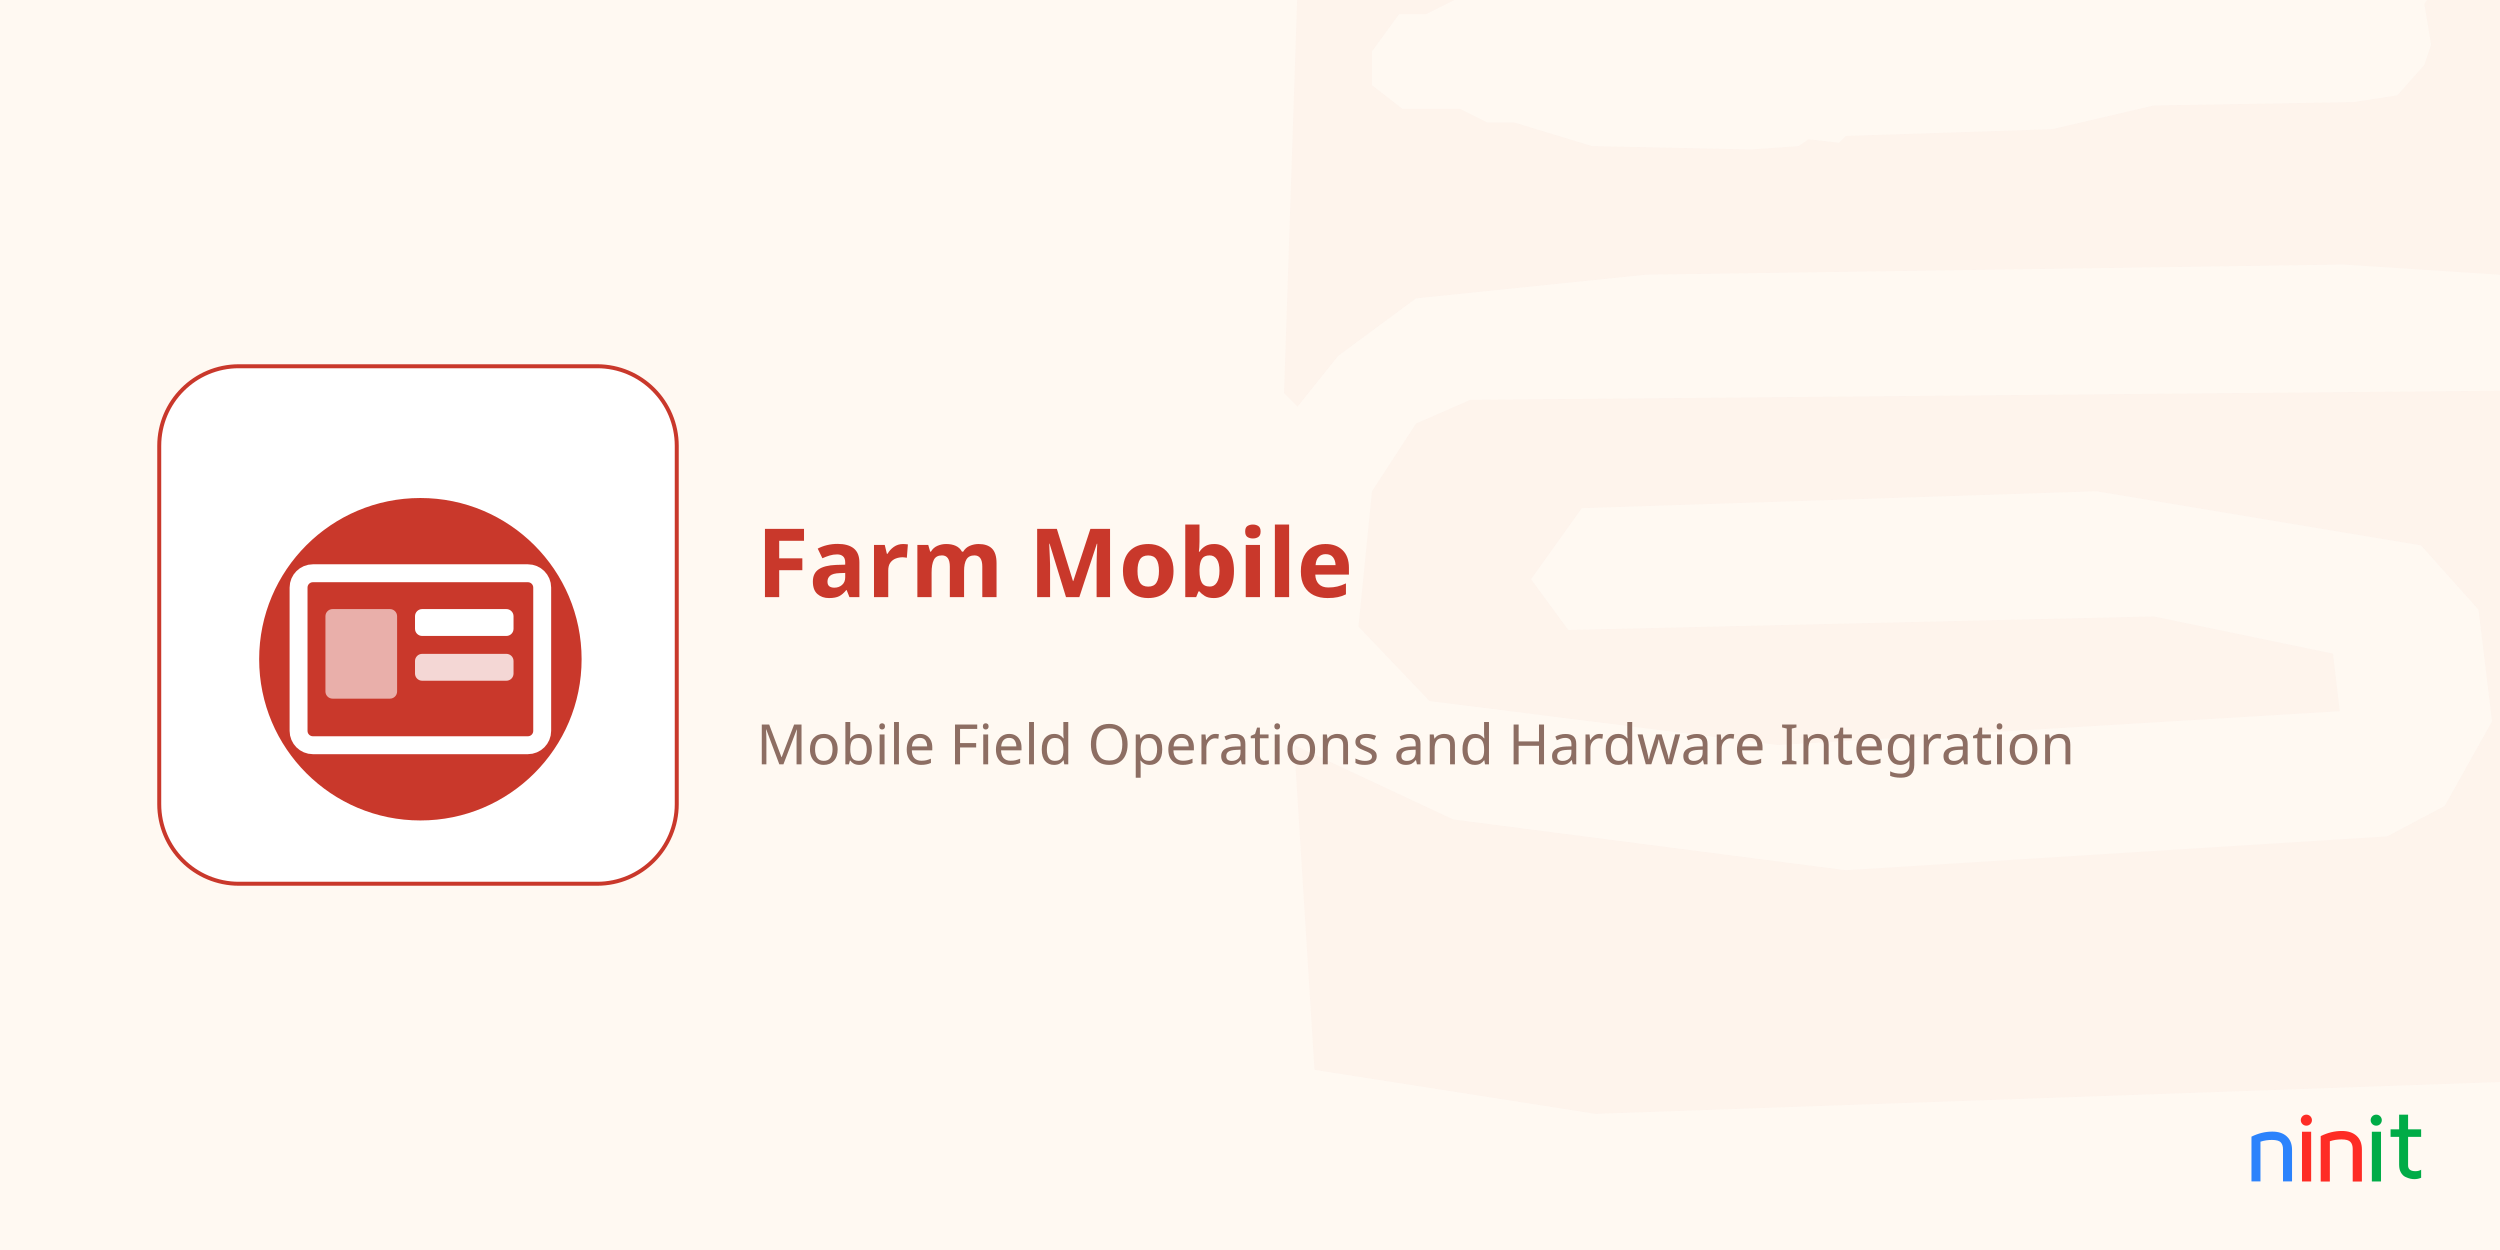
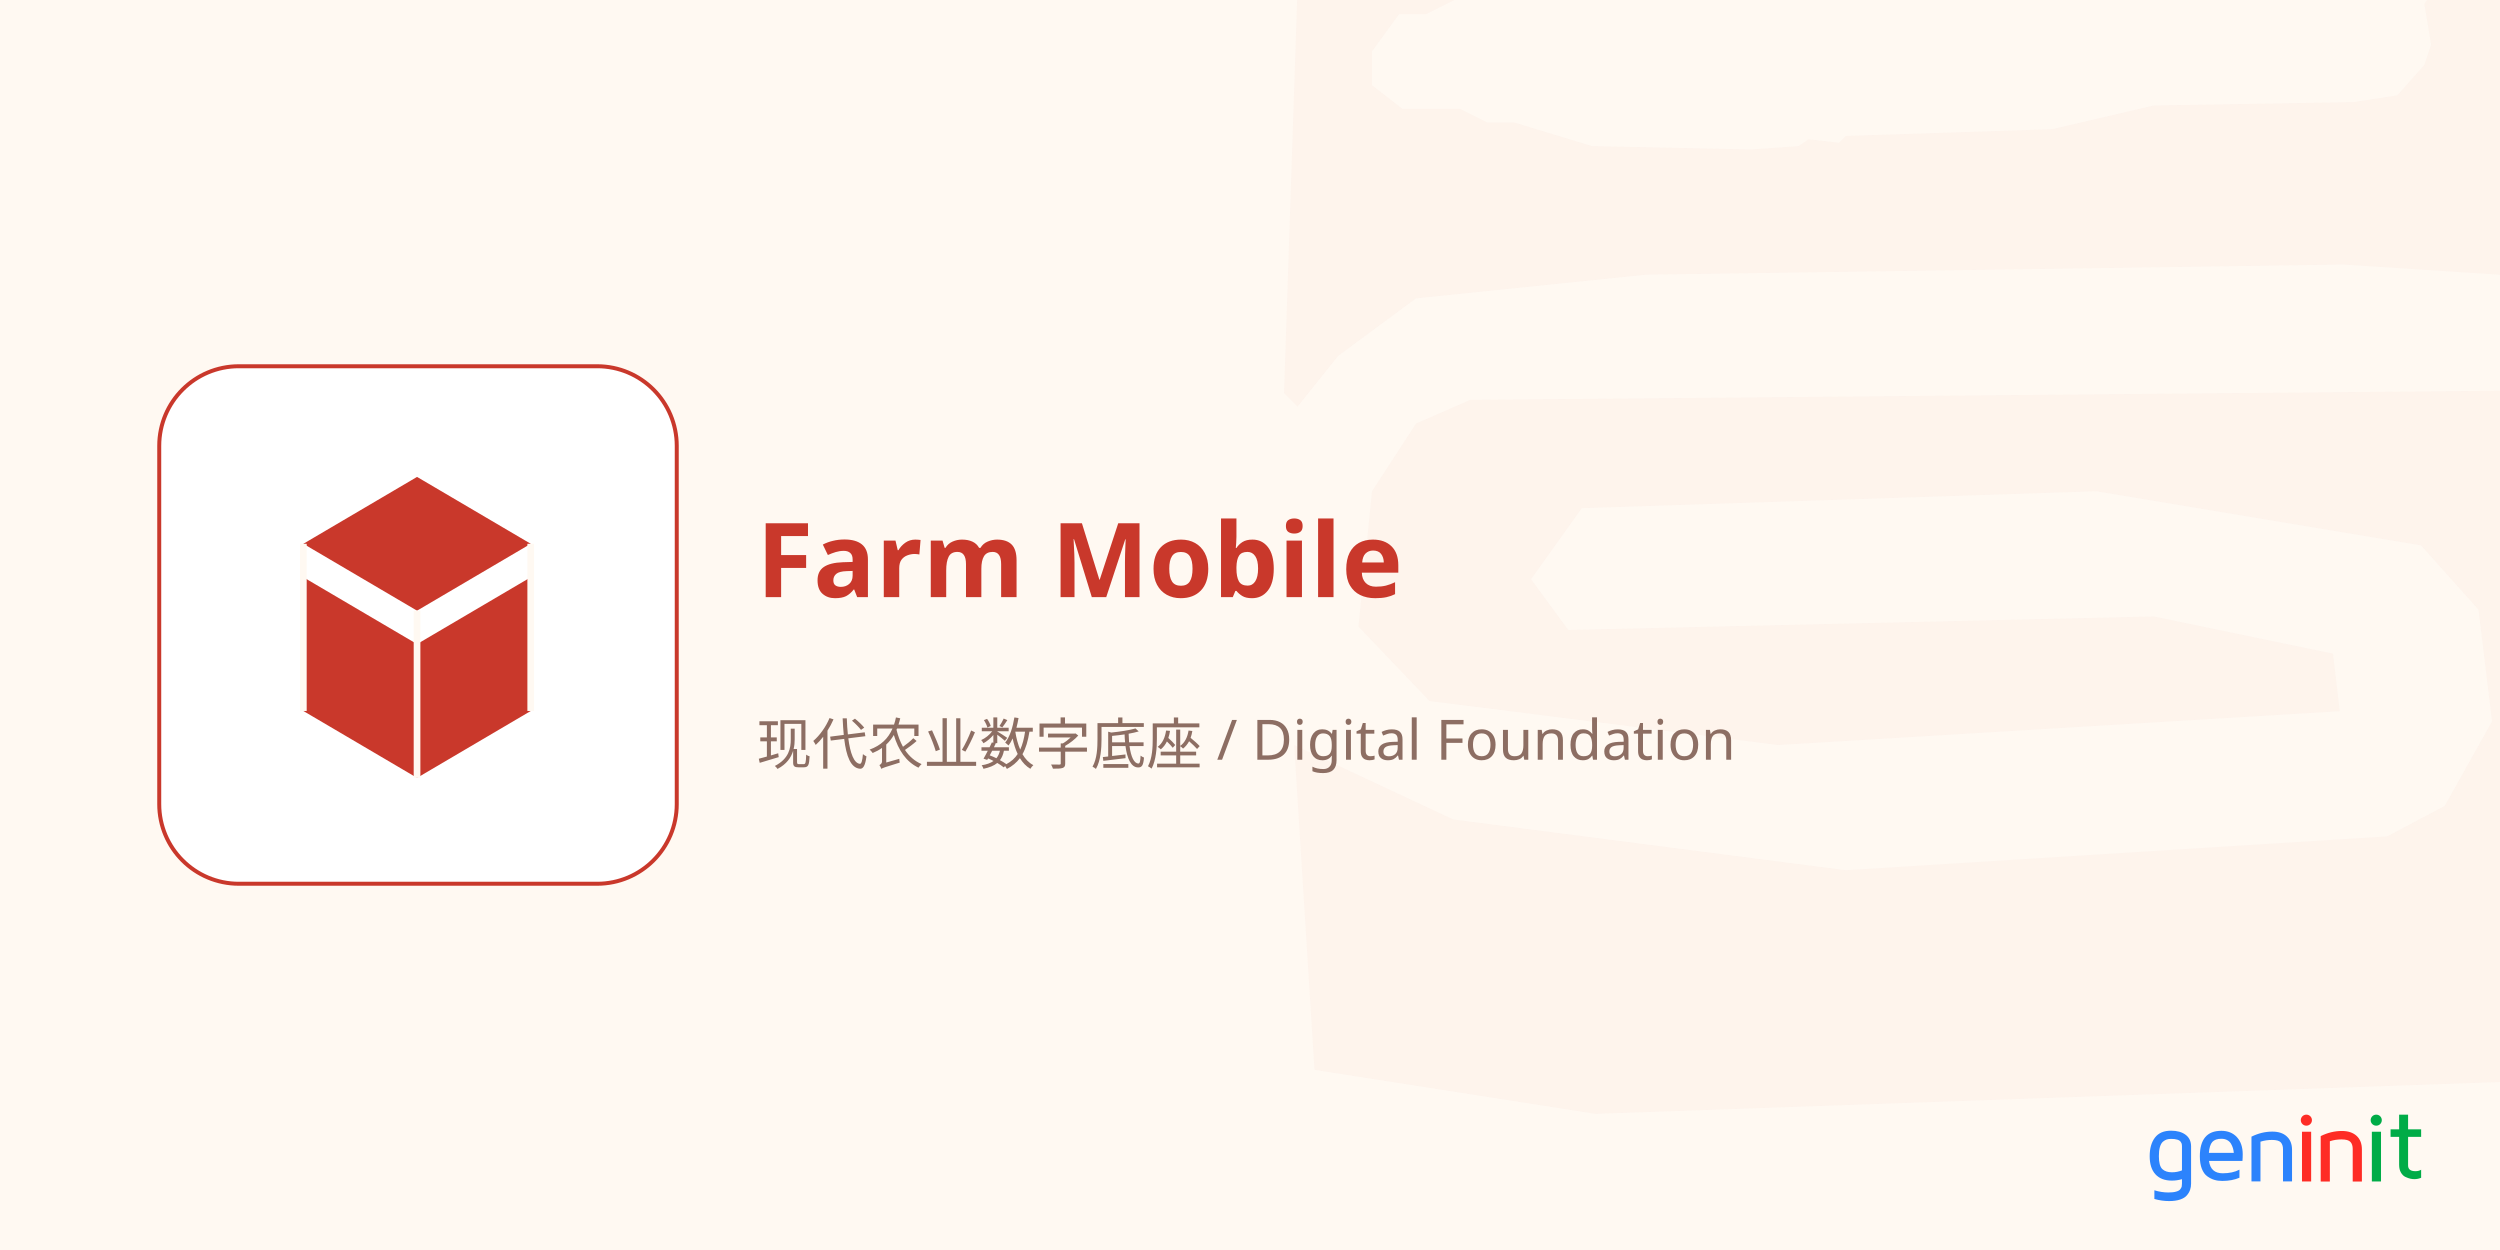
<svg xmlns="http://www.w3.org/2000/svg" width="628" height="314" viewBox="0 0 628 314">
  <rect width="628" height="314" fill="#FFF9F2" />
  <g transform="translate(320, -50) scale(0.85)" opacity="0.03">
    <path fill-rule="evenodd" fill="#C9382B" d="M 395,174 58,177 42,184 29,204 25,244 46,266 149,279 315,269 313,252 260,241 87,245 76,230 91,209 243,204 339,220 356,239 360,272 346,297 329,306 169,316 53,301 6,279 12,375 95,388 379,378 391,368 Z M 386,15 375,7 354,3 299,3 298,0 277,0 264,4 127,3 29,8 19,16 13,27 7,55 3,175 7,179 19,164 42,147 110,140 316,137 362,140 392,147 393,61 Z M 342,57 340,60 342,72 340,78 332,87 319,89 260,90 230,97 169,99 167,101 158,100 155,102 141,103 94,102 71,95 63,95 55,91 38,91 29,84 29,74 37,63 45,63 55,58 63,58 82,52 95,53 134,49 197,50 228,47 261,47 311,51 326,50 Z" />
  </g>
  <rect x="40" y="92" width="130" height="130" rx="20" fill="white" stroke="#C9382B" stroke-width="1" />
-   <g transform="translate(48, 108) scale(0.45)">
-     <circle cx="128" cy="128" r="90" fill="#C9382B" />
-     <rect x="60" y="80" width="136" height="96" rx="8" fill="none" stroke="white" stroke-width="10" />
-     <rect x="75" y="100" width="40" height="50" rx="4" fill="white" opacity="0.6" />
-     <rect x="125" y="100" width="55" height="15" rx="4" fill="white" />
-     <rect x="125" y="125" width="55" height="15" rx="4" fill="white" opacity="0.8" />
+   <g transform="translate(51, 103) scale(0.42)">
+     <path d="M128,40 L60,80 L128,120 L196,80 Z M60,100 L128,140 L196,100 L196,180 L128,220 L60,180 Z" fill="#C9382B" />
+     <path d="M128,120 L128,220 M60,80 L60,180 M196,80 L196,180" stroke="#FFF9F2" stroke-width="4" fill="none" />
  </g>
  <g transform="translate(190, 150)">
-     <text x="0" y="0" fill="#C9382B" font-family="'PingFang SC', 'Microsoft YaHei', 'SimHei', 'Source Han Sans CN', sans-serif" font-size="24" font-weight="bold">Farm Mobile</text>
-     <text x="0" y="42" fill="#8D6E63" font-family="'PingFang SC', 'Microsoft YaHei', 'SimHei', 'Source Han Sans CN', sans-serif" font-size="14">Mobile Field Operations and Hardware Integration</text>
+     <text x="0" y="0" fill="#C9382B" font-family="'PingFang SC', 'Microsoft YaHei', 'SimHei', sans-serif" font-size="26" font-weight="bold">Farm Mobile</text>
+     <text x="0" y="42" fill="#8D6E63" font-family="'PingFang SC', 'Microsoft YaHei', 'SimHei', sans-serif" font-size="14">现代农业数字底座 / Digital Foundation</text>
  </g>
  <g transform="translate(540, 280) scale(0.1)">
    <path d="M605.1,55.8 L605.1,36.8 L626.6,36.8 L626.6,0 L649.1,0 L649.1,36.8 L681.9,36.8 L681.9,55.8 L649.1,55.8 L649.1,127.5 C649.1,137.2 655.2,142 667.4,142 C667.4,142 667.5,142 667.6,142 C673.2,142 678,140.8 681.9,138.4 L681.9,158.6 C676.3,160.9 670.7,162 665.1,162 C664.9,162 664.7,162 664.5,162 C661.5,162 658.3,161.6 654.9,160.9 C651.6,160.2 647.5,158.8 642.8,156.6 C638.1,154.5 634.2,150.8 631.2,145.5 C628.1,140.3 626.6,133.7 626.6,125.9 L626.6,55.8 L605.1,55.8 Z" fill="#00AC47" />
    <path d="M555.1,13.9 C555.1,6.2 561.3,0 569,0 L569.3,0 C576.9,0 583.1,6.2 583.1,13.9 C583.1,21.5 576.9,27.7 569.3,27.7 L569,27.7 C561.3,27.7 555.1,21.5 555.1,13.9 Z M558.1,167.8 L558.1,43 L581.1,43 L581.1,167.8 L558.1,167.8 Z" fill="#00AC47" />
    <path d="M429.6,168 L429.6,53.9 C446.9,45.3 464.7,41 482.8,41 C498.5,41 510.8,45.1 519.8,53.3 C528.7,61.5 533.1,72.9 533.1,87.5 L533.1,168 L510,168 L510,85.9 C510,78.6 508.2,72.8 504.4,68.6 C500.7,64.4 493.2,62.2 481.8,62.2 C471.7,62.2 461.9,63.7 452.6,66.8 L452.6,168 L429.6,168 Z" fill="#FE2C25" />
    <path d="M379.6,13.9 C379.6,6.2 385.8,0 393.5,0 L393.7,0 C401.4,0 407.6,6.2 407.6,13.9 C407.6,21.5 401.4,27.7 393.7,27.7 L393.5,27.7 C385.8,27.7 379.6,21.5 379.6,13.9 Z M382.6,167.8 L382.6,43 L405.6,43 L405.6,167.8 L382.6,167.8 Z" fill="#FE2C25" />
    <path d="M255.7,167.6 L255.7,55.3 C272.8,46.8 290.2,42.6 308.1,42.6 C323.6,42.6 335.7,46.6 344.4,54.7 C353.2,62.8 357.6,74 357.6,88.4 L357.6,167.6 L334.9,167.6 L334.9,86.8 C334.9,79.6 333.1,73.9 329.4,69.7 C325.7,65.6 318.3,63.5 307.1,63.5 C297.1,63.5 287.5,65 278.3,67.9 L278.3,167.6 L255.7,167.6 Z" fill="#2C83FC" />
+     <path d="M126,104.9 C126,62 144,40.6 179.8,40.6 C179.9,40.6 180,40.6 180,40.6 C196.3,40.6 209.3,45.9 219.1,56.5 C228.8,67.2 233.7,81.5 233.7,99.3 C233.7,105.2 233.5,110.9 233,116.3 L149,116.3 C151.7,136.9 163.2,147.3 183.4,147.3 C199.8,147.3 213.9,144.3 225.5,138.2 L225.5,158.5 C212.9,163.8 198.7,166.5 182.9,166.5 C182.7,166.5 182.4,166.5 182.2,166.5 C175,166.5 168.4,165.6 162.4,163.8 C156.4,162 150.4,159 144.7,154.9 C138.9,150.8 134.4,144.4 131,135.9 C127.7,127.3 126,117 126,104.9 Z M148.7,96 L211.3,96 C211,91.9 210.3,88.1 209.2,84.4 C208.1,80.7 206.5,76.9 204.3,73.1 C202.1,69.3 199,66.3 194.8,64 C190.7,61.7 185.8,60.6 180,60.6 C169.8,60.6 162.3,63.2 157.4,68.5 C152.6,73.8 149.7,83 148.7,96 Z" fill="#2C83FC" />
+     <path d="M0,104.3 C0,84.9 4.4,69.3 13.2,57.7 C22,46.1 35.5,40.3 53.7,40.3 C68.9,40.3 81.1,43.7 90.3,50.6 C99.5,57.5 104,67.3 104,79.9 L104,173.2 C104,178.7 103.2,183.9 101.6,188.6 C100,193.4 97.4,198 93.6,202.5 C89.8,207.1 84.2,210.6 76.6,213.2 C69,215.8 59.8,217.1 48.9,217.1 C36.4,217.1 24,215.3 11.8,211.8 L11.8,190 C23.6,193.7 35.4,195.5 47,195.5 C55,195.5 61.5,194.8 66.6,193.3 C71.6,191.9 75.1,189.9 77,187.2 C78.9,184.6 80.1,182.3 80.5,180.5 C80.9,178.6 81.1,176.2 81.1,173.2 L81.1,162.1 C72.6,164.5 64.2,165.7 55.8,165.7 C37.9,165.7 24.1,160.4 14.5,149.9 C4.8,139.3 0,124.1 0,104.3 Z M23.1,104.3 C23.1,120.6 26,131.4 31.8,136.8 C37.6,142.2 45.6,144.8 55.8,144.8 C64.8,144.8 73.2,143.2 81.1,140 L81.1,78.5 C81.1,76.6 80.9,75 80.6,73.7 C80.3,72.4 79.4,70.5 77.8,68.2 C76.3,65.8 73.5,64 69.4,62.8 C65.3,61.5 60.1,60.9 53.7,60.9 C49.6,60.9 45.9,61.4 42.8,62.4 C39.7,63.4 36.5,65.3 33.2,68 C30,70.8 27.5,75.2 25.7,81.3 C23.9,87.4 23.1,95.1 23.1,104.3 Z" fill="#2C83FC" />
  </g>
</svg>
